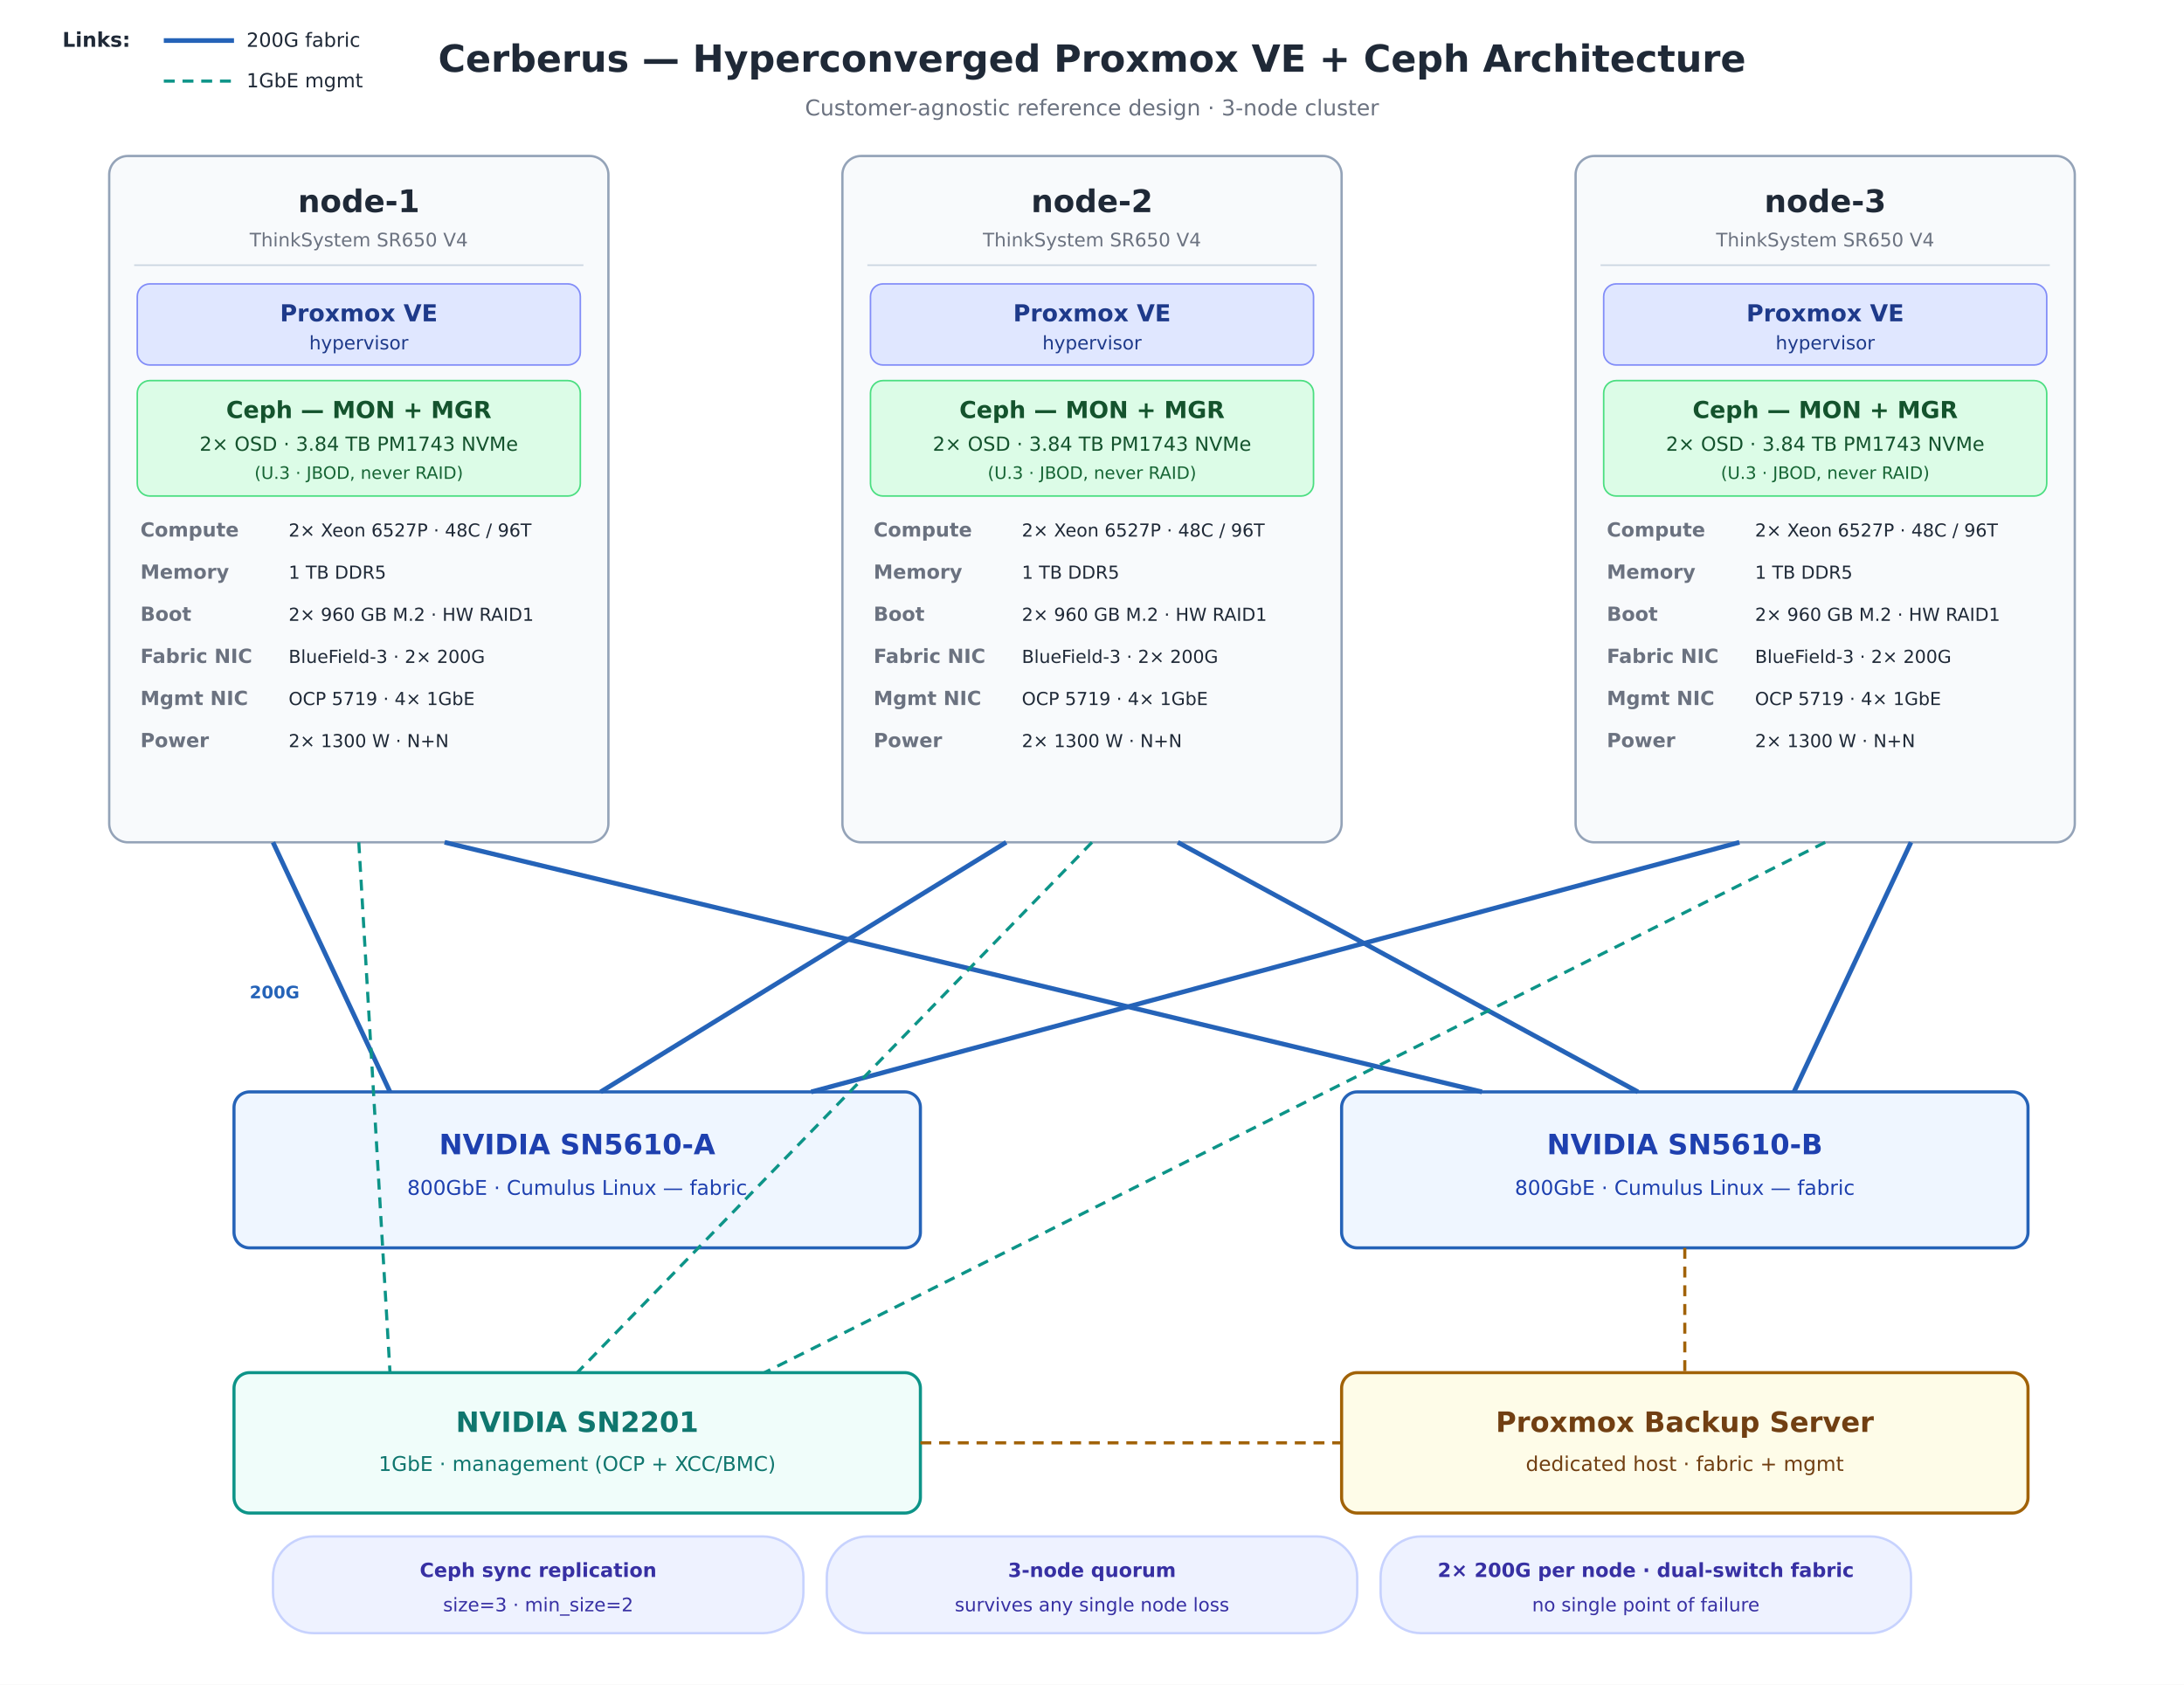
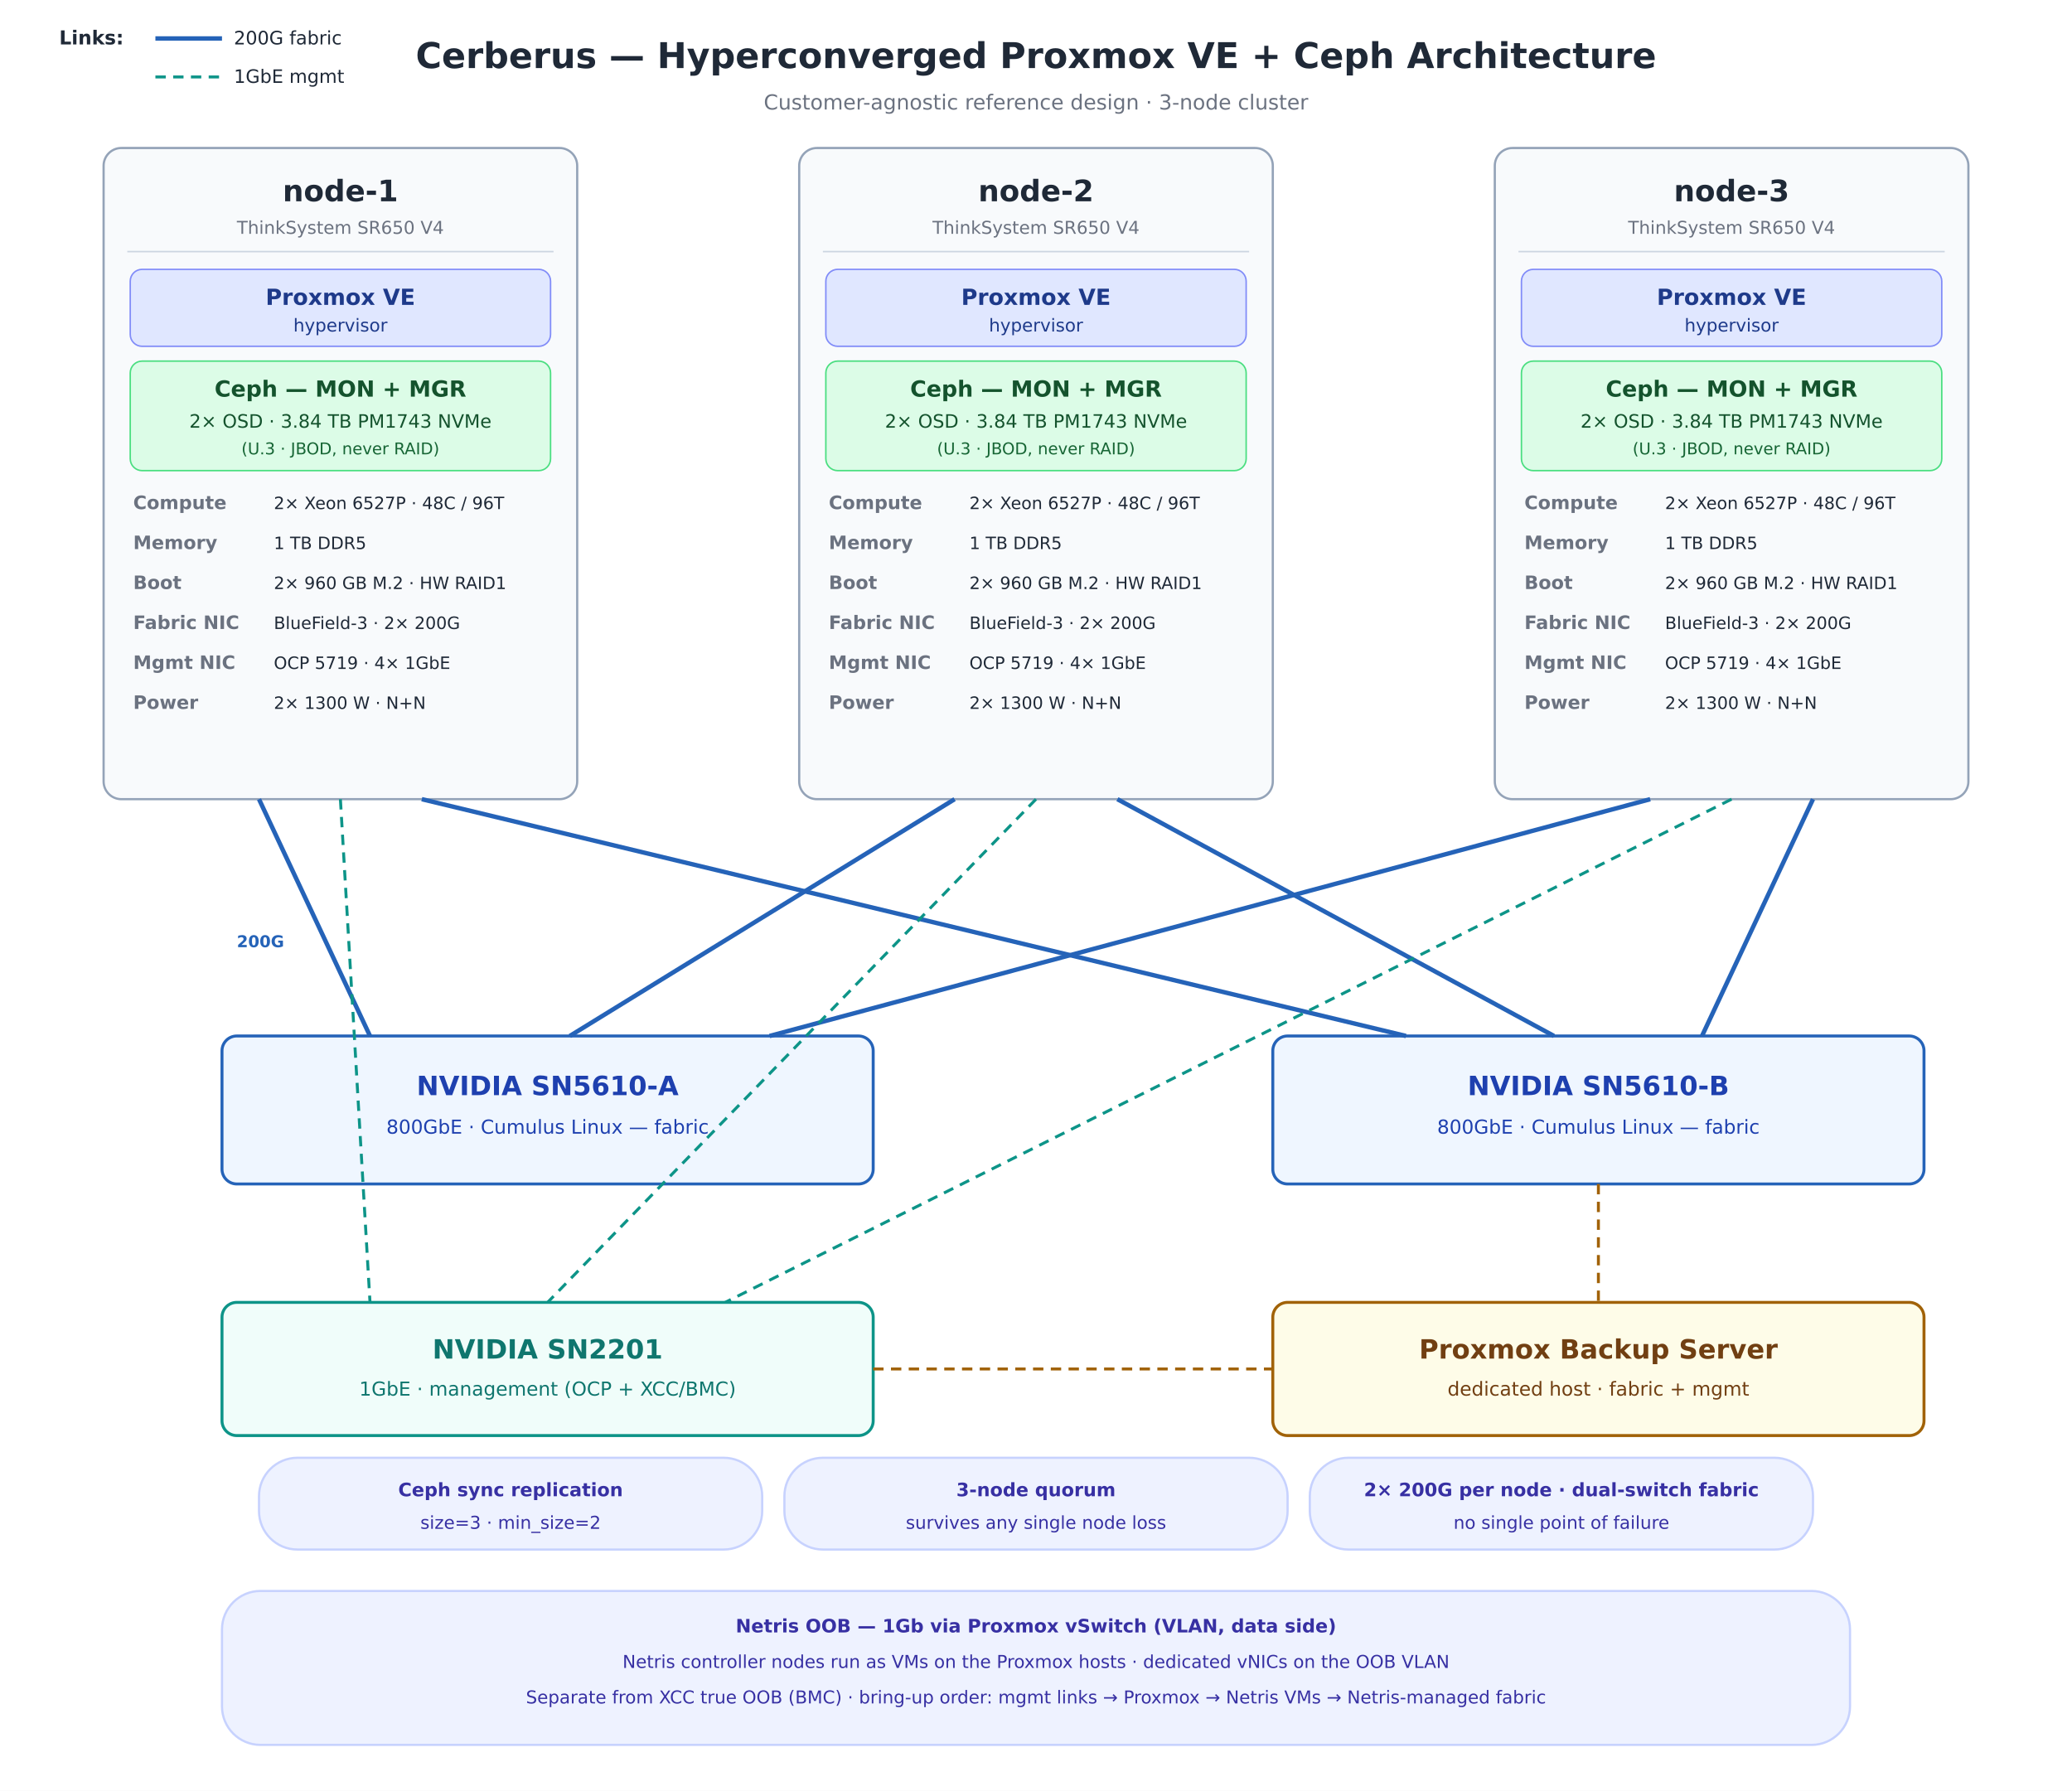
- <svg xmlns="http://www.w3.org/2000/svg" width="1400" height="1080" viewBox="0 0 1400 1080" font-family="DejaVu Sans, 'Liberation Sans', sans-serif">
-   <rect x="0" y="0" width="1400" height="1080" rx="0" fill="#ffffff" stroke="none" stroke-width="1" />
+ <svg xmlns="http://www.w3.org/2000/svg" width="1400" height="1210" viewBox="0 0 1400 1210" font-family="DejaVu Sans, 'Liberation Sans', sans-serif">
+   <rect x="0" y="0" width="1400" height="1210" rx="0" fill="#ffffff" stroke="none" stroke-width="1" />
  <text x="700" y="46" font-size="24" fill="#1f2937" font-weight="bold" text-anchor="middle">Cerberus — Hyperconverged Proxmox VE + Ceph Architecture</text>
  <text x="700" y="74" font-size="14" fill="#6b7280" font-weight="normal" text-anchor="middle">Customer-agnostic reference design · 3-node cluster</text>
  <rect x="70" y="100" width="320" height="440" rx="12" fill="#f8fafc" stroke="#94a3b8" stroke-width="1.5" />
  <text x="230.0" y="136" font-size="20" fill="#1f2937" font-weight="bold" text-anchor="middle">node-1</text>
  <text x="230.0" y="158" font-size="12" fill="#6b7280" font-weight="normal" text-anchor="middle">ThinkSystem SR650 V4</text>
  <line x1="86" y1="170" x2="374" y2="170" stroke="#cbd5e1" stroke-width="1" />
  <rect x="88" y="182" width="284" height="52" rx="8" fill="#e0e7ff" stroke="#818cf8" stroke-width="1" />
  <text x="230.0" y="206" font-size="15" fill="#1e3a8a" font-weight="bold" text-anchor="middle">Proxmox VE</text>
  <text x="230.0" y="224" font-size="12" fill="#1e3a8a" font-weight="normal" text-anchor="middle">hypervisor</text>
  <rect x="88" y="244" width="284" height="74" rx="8" fill="#dcfce7" stroke="#4ade80" stroke-width="1" />
  <text x="230.0" y="268" font-size="15" fill="#14532d" font-weight="bold" text-anchor="middle">Ceph — MON + MGR</text>
  <text x="230.0" y="289" font-size="12.5" fill="#14532d" font-weight="normal" text-anchor="middle">2× OSD · 3.84 TB PM1743 NVMe</text>
  <text x="230.0" y="307" font-size="11" fill="#166534" font-weight="normal" text-anchor="middle">(U.3 · JBOD, never RAID)</text>
  <text x="90" y="344" font-size="12.5" fill="#6b7280" font-weight="bold" text-anchor="start">Compute</text>
  <text x="185" y="344" font-size="11.5" fill="#1f2937" font-weight="normal" text-anchor="start">2× Xeon 6527P · 48C / 96T</text>
  <text x="90" y="371" font-size="12.5" fill="#6b7280" font-weight="bold" text-anchor="start">Memory</text>
  <text x="185" y="371" font-size="11.5" fill="#1f2937" font-weight="normal" text-anchor="start">1 TB DDR5</text>
  <text x="90" y="398" font-size="12.5" fill="#6b7280" font-weight="bold" text-anchor="start">Boot</text>
  <text x="185" y="398" font-size="11.5" fill="#1f2937" font-weight="normal" text-anchor="start">2× 960 GB M.2 · HW RAID1</text>
  <text x="90" y="425" font-size="12.5" fill="#6b7280" font-weight="bold" text-anchor="start">Fabric NIC</text>
  <text x="185" y="425" font-size="11.5" fill="#1f2937" font-weight="normal" text-anchor="start">BlueField-3 · 2× 200G</text>
  <text x="90" y="452" font-size="12.5" fill="#6b7280" font-weight="bold" text-anchor="start">Mgmt NIC</text>
  <text x="185" y="452" font-size="11.5" fill="#1f2937" font-weight="normal" text-anchor="start">OCP 5719 · 4× 1GbE</text>
  <text x="90" y="479" font-size="12.5" fill="#6b7280" font-weight="bold" text-anchor="start">Power</text>
  <text x="185" y="479" font-size="11.5" fill="#1f2937" font-weight="normal" text-anchor="start">2× 1300 W · N+N</text>
  <rect x="540" y="100" width="320" height="440" rx="12" fill="#f8fafc" stroke="#94a3b8" stroke-width="1.5" />
  <text x="700.0" y="136" font-size="20" fill="#1f2937" font-weight="bold" text-anchor="middle">node-2</text>
  <text x="700.0" y="158" font-size="12" fill="#6b7280" font-weight="normal" text-anchor="middle">ThinkSystem SR650 V4</text>
  <line x1="556" y1="170" x2="844" y2="170" stroke="#cbd5e1" stroke-width="1" />
  <rect x="558" y="182" width="284" height="52" rx="8" fill="#e0e7ff" stroke="#818cf8" stroke-width="1" />
  <text x="700.0" y="206" font-size="15" fill="#1e3a8a" font-weight="bold" text-anchor="middle">Proxmox VE</text>
  <text x="700.0" y="224" font-size="12" fill="#1e3a8a" font-weight="normal" text-anchor="middle">hypervisor</text>
  <rect x="558" y="244" width="284" height="74" rx="8" fill="#dcfce7" stroke="#4ade80" stroke-width="1" />
  <text x="700.0" y="268" font-size="15" fill="#14532d" font-weight="bold" text-anchor="middle">Ceph — MON + MGR</text>
  <text x="700.0" y="289" font-size="12.5" fill="#14532d" font-weight="normal" text-anchor="middle">2× OSD · 3.84 TB PM1743 NVMe</text>
  <text x="700.0" y="307" font-size="11" fill="#166534" font-weight="normal" text-anchor="middle">(U.3 · JBOD, never RAID)</text>
  <text x="560" y="344" font-size="12.5" fill="#6b7280" font-weight="bold" text-anchor="start">Compute</text>
  <text x="655" y="344" font-size="11.5" fill="#1f2937" font-weight="normal" text-anchor="start">2× Xeon 6527P · 48C / 96T</text>
  <text x="560" y="371" font-size="12.5" fill="#6b7280" font-weight="bold" text-anchor="start">Memory</text>
  <text x="655" y="371" font-size="11.5" fill="#1f2937" font-weight="normal" text-anchor="start">1 TB DDR5</text>
  <text x="560" y="398" font-size="12.5" fill="#6b7280" font-weight="bold" text-anchor="start">Boot</text>
  <text x="655" y="398" font-size="11.5" fill="#1f2937" font-weight="normal" text-anchor="start">2× 960 GB M.2 · HW RAID1</text>
  <text x="560" y="425" font-size="12.5" fill="#6b7280" font-weight="bold" text-anchor="start">Fabric NIC</text>
  <text x="655" y="425" font-size="11.5" fill="#1f2937" font-weight="normal" text-anchor="start">BlueField-3 · 2× 200G</text>
  <text x="560" y="452" font-size="12.5" fill="#6b7280" font-weight="bold" text-anchor="start">Mgmt NIC</text>
  <text x="655" y="452" font-size="11.5" fill="#1f2937" font-weight="normal" text-anchor="start">OCP 5719 · 4× 1GbE</text>
  <text x="560" y="479" font-size="12.5" fill="#6b7280" font-weight="bold" text-anchor="start">Power</text>
  <text x="655" y="479" font-size="11.5" fill="#1f2937" font-weight="normal" text-anchor="start">2× 1300 W · N+N</text>
  <rect x="1010" y="100" width="320" height="440" rx="12" fill="#f8fafc" stroke="#94a3b8" stroke-width="1.5" />
  <text x="1170.0" y="136" font-size="20" fill="#1f2937" font-weight="bold" text-anchor="middle">node-3</text>
  <text x="1170.0" y="158" font-size="12" fill="#6b7280" font-weight="normal" text-anchor="middle">ThinkSystem SR650 V4</text>
  <line x1="1026" y1="170" x2="1314" y2="170" stroke="#cbd5e1" stroke-width="1" />
  <rect x="1028" y="182" width="284" height="52" rx="8" fill="#e0e7ff" stroke="#818cf8" stroke-width="1" />
  <text x="1170.0" y="206" font-size="15" fill="#1e3a8a" font-weight="bold" text-anchor="middle">Proxmox VE</text>
  <text x="1170.0" y="224" font-size="12" fill="#1e3a8a" font-weight="normal" text-anchor="middle">hypervisor</text>
  <rect x="1028" y="244" width="284" height="74" rx="8" fill="#dcfce7" stroke="#4ade80" stroke-width="1" />
  <text x="1170.0" y="268" font-size="15" fill="#14532d" font-weight="bold" text-anchor="middle">Ceph — MON + MGR</text>
  <text x="1170.0" y="289" font-size="12.5" fill="#14532d" font-weight="normal" text-anchor="middle">2× OSD · 3.84 TB PM1743 NVMe</text>
  <text x="1170.0" y="307" font-size="11" fill="#166534" font-weight="normal" text-anchor="middle">(U.3 · JBOD, never RAID)</text>
  <text x="1030" y="344" font-size="12.5" fill="#6b7280" font-weight="bold" text-anchor="start">Compute</text>
  <text x="1125" y="344" font-size="11.5" fill="#1f2937" font-weight="normal" text-anchor="start">2× Xeon 6527P · 48C / 96T</text>
  <text x="1030" y="371" font-size="12.5" fill="#6b7280" font-weight="bold" text-anchor="start">Memory</text>
  <text x="1125" y="371" font-size="11.5" fill="#1f2937" font-weight="normal" text-anchor="start">1 TB DDR5</text>
  <text x="1030" y="398" font-size="12.5" fill="#6b7280" font-weight="bold" text-anchor="start">Boot</text>
  <text x="1125" y="398" font-size="11.5" fill="#1f2937" font-weight="normal" text-anchor="start">2× 960 GB M.2 · HW RAID1</text>
  <text x="1030" y="425" font-size="12.5" fill="#6b7280" font-weight="bold" text-anchor="start">Fabric NIC</text>
  <text x="1125" y="425" font-size="11.5" fill="#1f2937" font-weight="normal" text-anchor="start">BlueField-3 · 2× 200G</text>
  <text x="1030" y="452" font-size="12.5" fill="#6b7280" font-weight="bold" text-anchor="start">Mgmt NIC</text>
  <text x="1125" y="452" font-size="11.5" fill="#1f2937" font-weight="normal" text-anchor="start">OCP 5719 · 4× 1GbE</text>
  <text x="1030" y="479" font-size="12.5" fill="#6b7280" font-weight="bold" text-anchor="start">Power</text>
  <text x="1125" y="479" font-size="11.5" fill="#1f2937" font-weight="normal" text-anchor="start">2× 1300 W · N+N</text>
  <rect x="150" y="700" width="440" height="100" rx="10" fill="#eff6ff" stroke="#2563b8" stroke-width="2" />
  <text x="370" y="740" font-size="18" fill="#1e40af" font-weight="bold" text-anchor="middle">NVIDIA SN5610-A</text>
  <text x="370" y="766" font-size="13" fill="#1e40af" font-weight="normal" text-anchor="middle">800GbE · Cumulus Linux — fabric</text>
  <rect x="860" y="700" width="440" height="100" rx="10" fill="#eff6ff" stroke="#2563b8" stroke-width="2" />
  <text x="1080" y="740" font-size="18" fill="#1e40af" font-weight="bold" text-anchor="middle">NVIDIA SN5610-B</text>
  <text x="1080" y="766" font-size="13" fill="#1e40af" font-weight="normal" text-anchor="middle">800GbE · Cumulus Linux — fabric</text>
  <rect x="150" y="880" width="440" height="90" rx="10" fill="#f0fdfa" stroke="#0d9488" stroke-width="2" />
  <text x="370" y="918" font-size="18" fill="#0f766e" font-weight="bold" text-anchor="middle">NVIDIA SN2201</text>
  <text x="370" y="943" font-size="13" fill="#0f766e" font-weight="normal" text-anchor="middle">1GbE · management (OCP + XCC/BMC)</text>
  <rect x="860" y="880" width="440" height="90" rx="10" fill="#fefce8" stroke="#a16207" stroke-width="2" />
  <text x="1080" y="918" font-size="18" fill="#713f12" font-weight="bold" text-anchor="middle">Proxmox Backup Server</text>
  <text x="1080" y="943" font-size="13" fill="#713f12" font-weight="normal" text-anchor="middle">dedicated host · fabric + mgmt</text>
  <line x1="175.0" y1="540" x2="250" y2="700" stroke="#2563b8" stroke-width="3" />
  <line x1="285.0" y1="540" x2="950" y2="700" stroke="#2563b8" stroke-width="3" />
  <line x1="645.0" y1="540" x2="385" y2="700" stroke="#2563b8" stroke-width="3" />
  <line x1="755.0" y1="540" x2="1050" y2="700" stroke="#2563b8" stroke-width="3" />
  <line x1="1115.0" y1="540" x2="520" y2="700" stroke="#2563b8" stroke-width="3" />
  <line x1="1225.0" y1="540" x2="1150" y2="700" stroke="#2563b8" stroke-width="3" />
  <text x="160" y="640" font-size="11" fill="#2563b8" font-weight="bold" text-anchor="start">200G</text>
  <line x1="230.0" y1="540" x2="250" y2="880" stroke="#0d9488" stroke-width="2" stroke-dasharray="7,5" />
  <line x1="700.0" y1="540" x2="370" y2="880" stroke="#0d9488" stroke-width="2" stroke-dasharray="7,5" />
  <line x1="1170.0" y1="540" x2="490" y2="880" stroke="#0d9488" stroke-width="2" stroke-dasharray="7,5" />
  <line x1="1080" y1="800" x2="1080" y2="880" stroke="#a16207" stroke-width="2" stroke-dasharray="7,5" />
  <line x1="590" y1="925.0" x2="860" y2="925.0" stroke="#a16207" stroke-width="2" stroke-dasharray="7,5" />
  <text x="40" y="30" font-size="13" fill="#1f2937" font-weight="bold" text-anchor="start">Links:</text>
  <line x1="105" y1="26" x2="150" y2="26" stroke="#2563b8" stroke-width="3" />
  <text x="158" y="30" font-size="12.5" fill="#1f2937" font-weight="normal" text-anchor="start">200G fabric</text>
  <line x1="105" y1="52" x2="150" y2="52" stroke="#0d9488" stroke-width="2" stroke-dasharray="7,5" />
  <text x="158" y="56" font-size="12.5" fill="#1f2937" font-weight="normal" text-anchor="start">1GbE mgmt</text>
  <rect x="175" y="985" width="340" height="62" rx="26" fill="#eef2ff" stroke="#c7d2fe" stroke-width="1.5" />
  <text x="345" y="1011" font-size="12.5" fill="#3730a3" font-weight="bold" text-anchor="middle">Ceph sync replication</text>
  <text x="345" y="1033" font-size="12" fill="#3730a3" font-weight="normal" text-anchor="middle">size=3 · min_size=2</text>
  <rect x="530" y="985" width="340" height="62" rx="26" fill="#eef2ff" stroke="#c7d2fe" stroke-width="1.5" />
  <text x="700" y="1011" font-size="12.5" fill="#3730a3" font-weight="bold" text-anchor="middle">3-node quorum</text>
  <text x="700" y="1033" font-size="12" fill="#3730a3" font-weight="normal" text-anchor="middle">survives any single node loss</text>
  <rect x="885" y="985" width="340" height="62" rx="26" fill="#eef2ff" stroke="#c7d2fe" stroke-width="1.5" />
  <text x="1055" y="1011" font-size="12.5" fill="#3730a3" font-weight="bold" text-anchor="middle">2× 200G per node · dual-switch fabric</text>
  <text x="1055" y="1033" font-size="12" fill="#3730a3" font-weight="normal" text-anchor="middle">no single point of failure</text>
+   <rect x="150" y="1075" width="1100" height="104" rx="26" fill="#eef2ff" stroke="#c7d2fe" stroke-width="1.5" />
+   <text x="700" y="1103" font-size="12.5" fill="#3730a3" font-weight="bold" text-anchor="middle">Netris OOB — 1Gb via Proxmox vSwitch (VLAN, data side)</text>
+   <text x="700" y="1127" font-size="12" fill="#3730a3" font-weight="normal" text-anchor="middle">Netris controller nodes run as VMs on the Proxmox hosts · dedicated vNICs on the OOB VLAN</text>
+   <text x="700" y="1151" font-size="12" fill="#3730a3" font-weight="normal" text-anchor="middle">Separate from XCC true OOB (BMC) · bring-up order: mgmt links → Proxmox → Netris VMs → Netris-managed fabric</text>
</svg>
